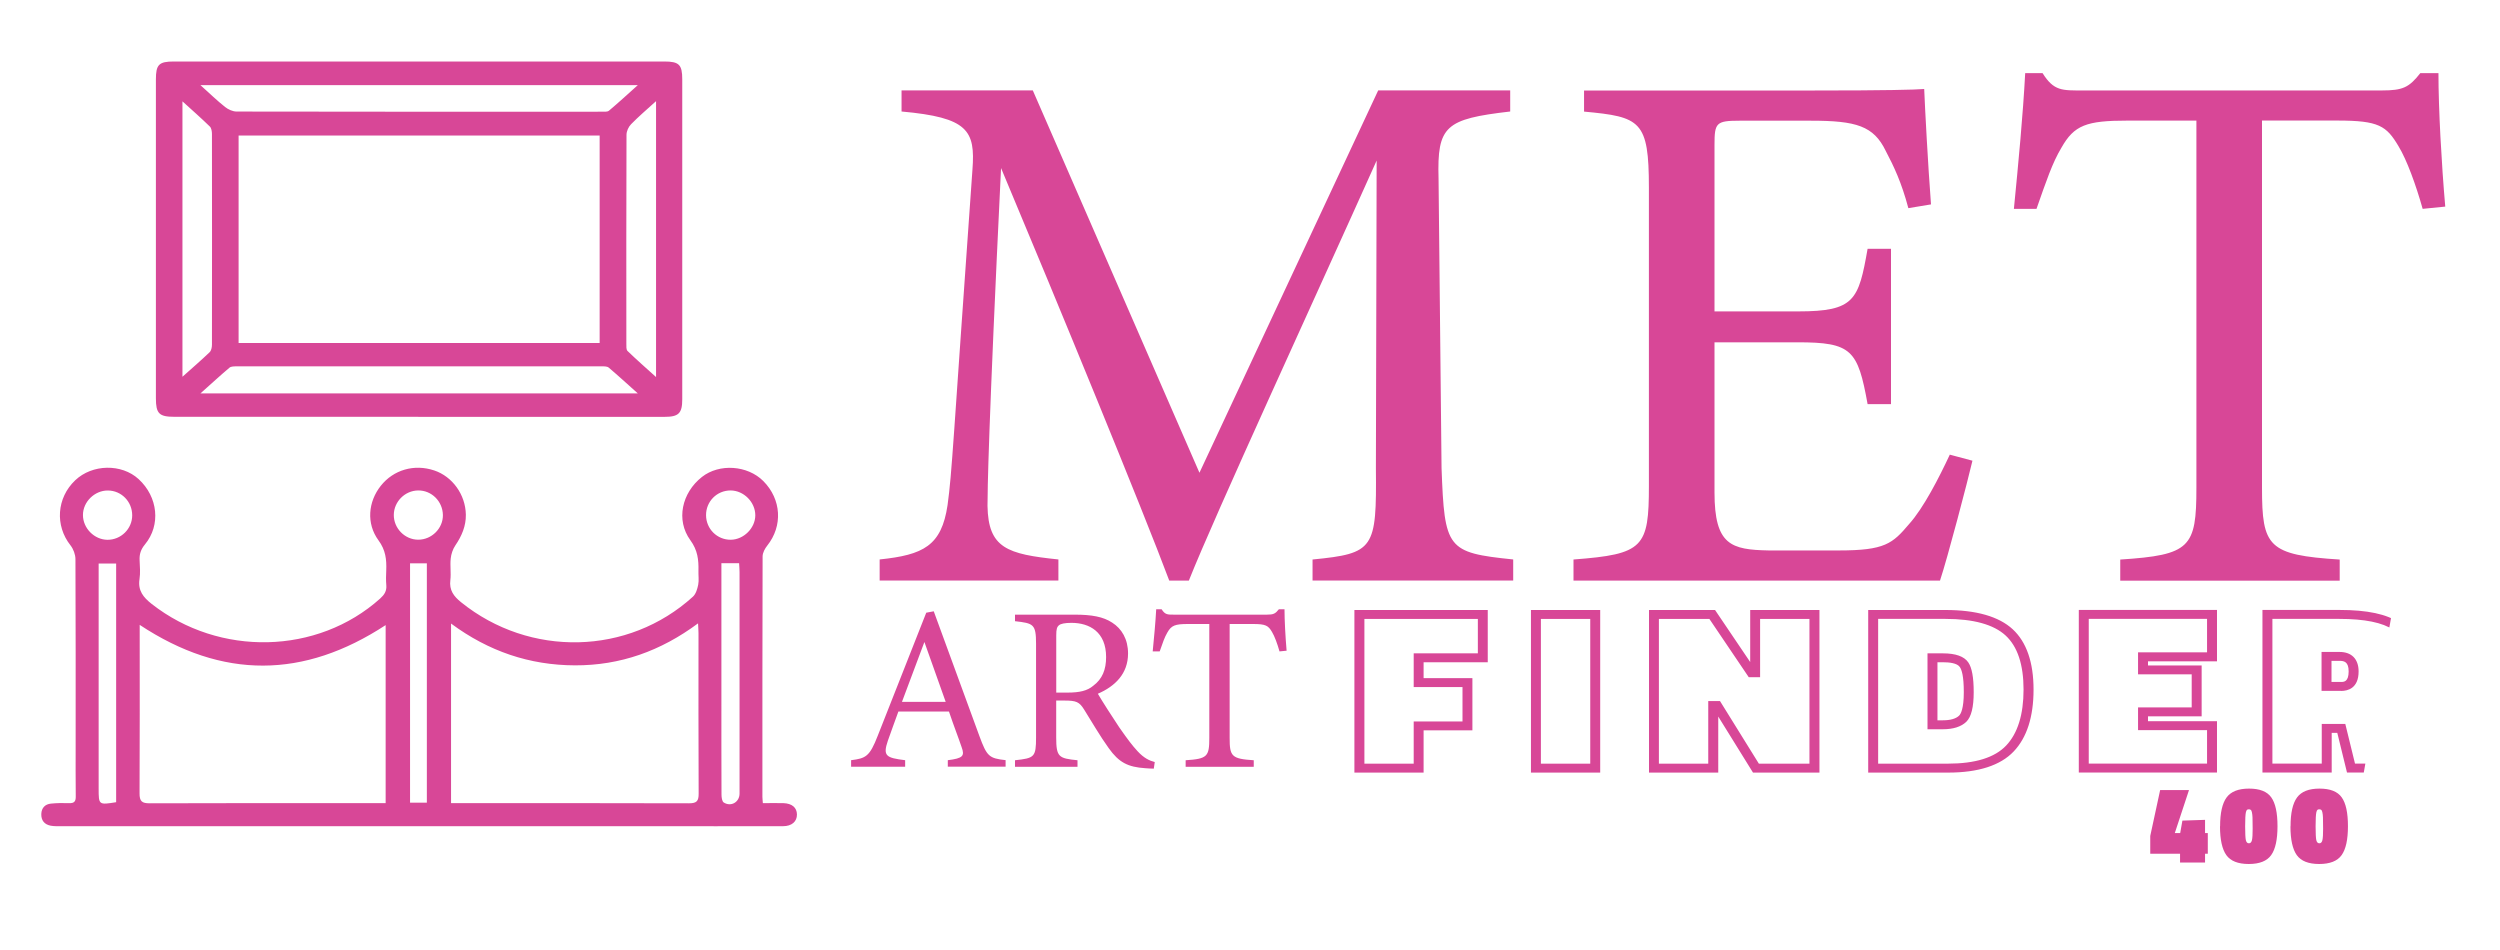
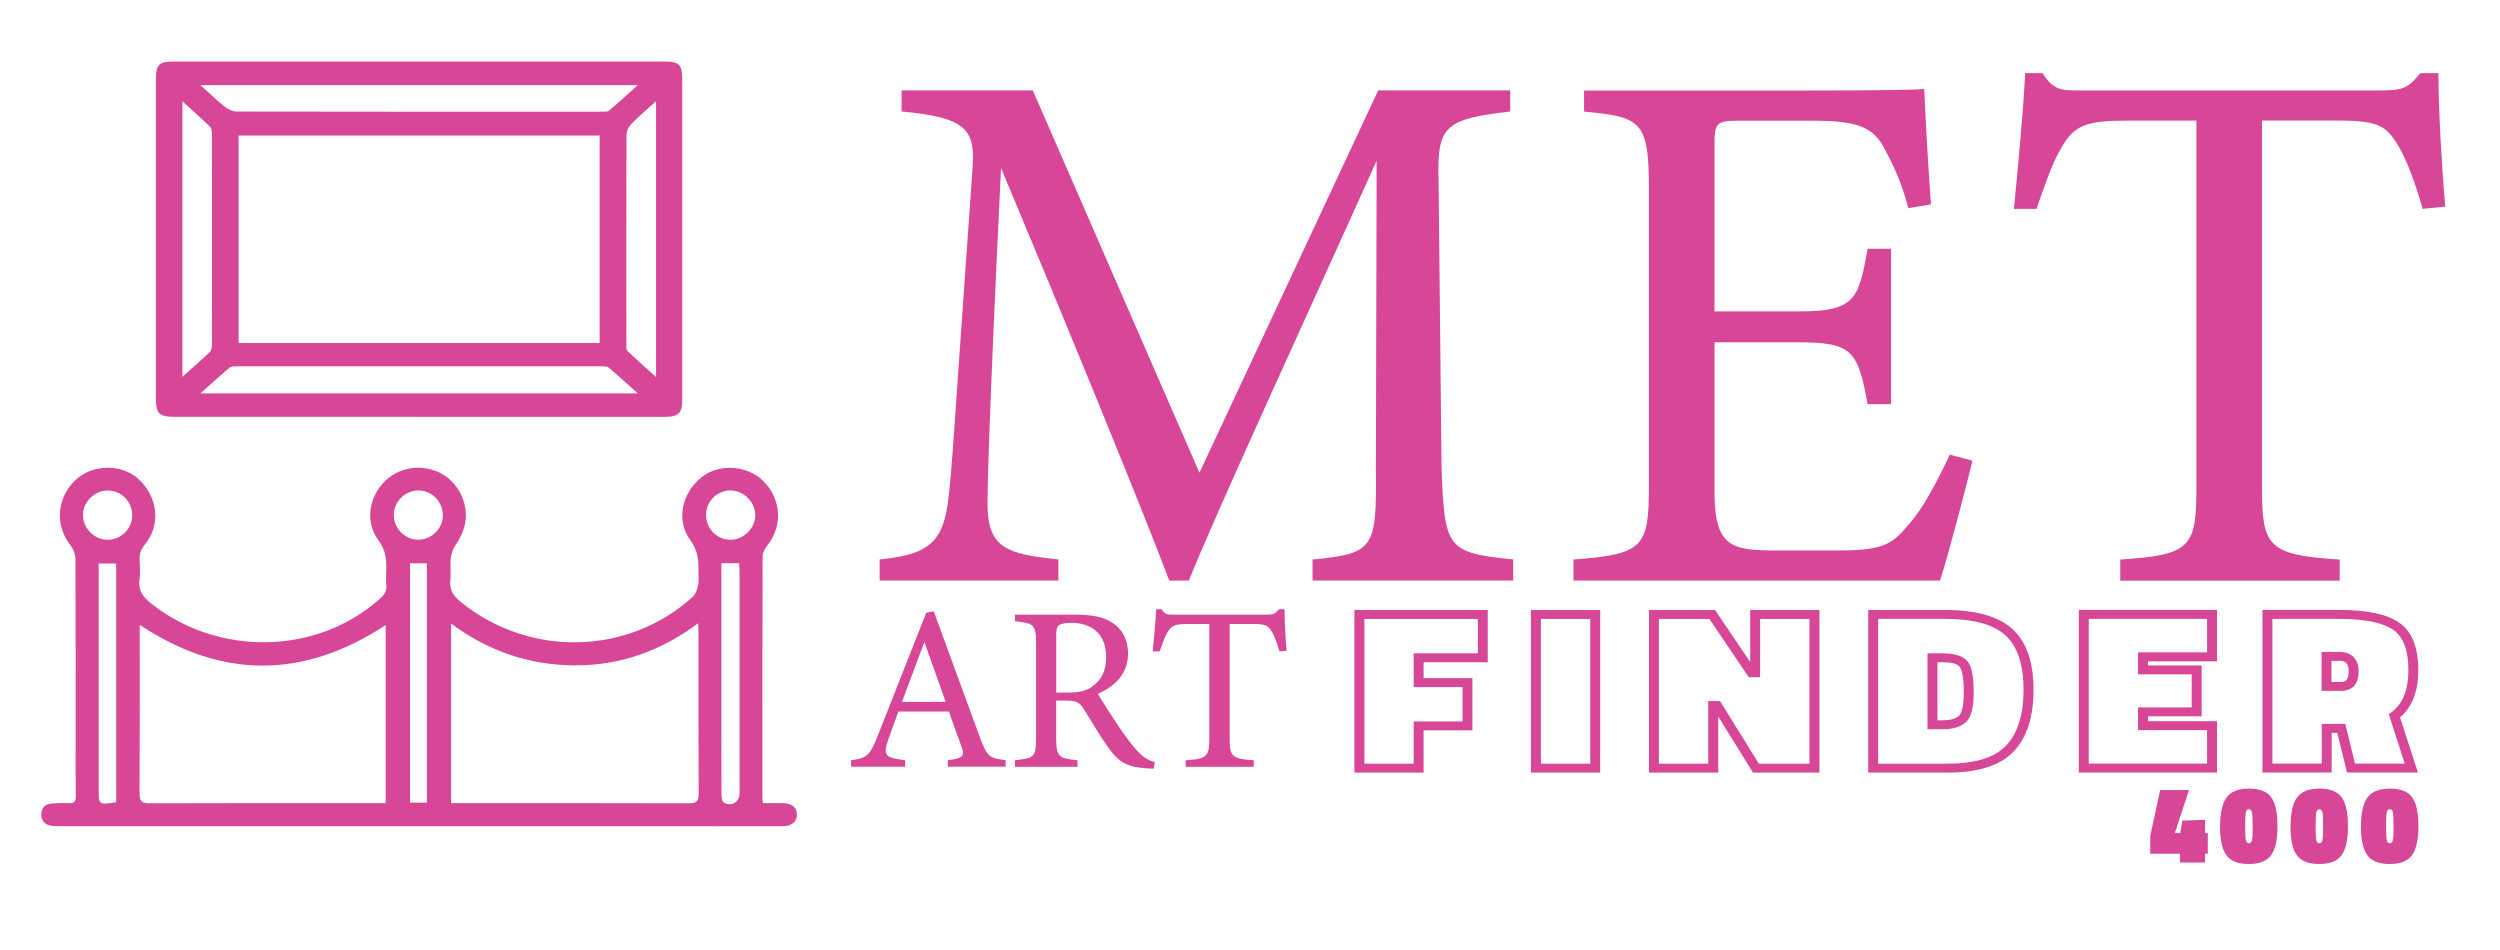
<svg xmlns="http://www.w3.org/2000/svg" id="a" viewBox="0 0 500 190">
  <defs>
    <path id="c" d="M152.61,160.63c1.46,0,2.77-.04,4.08,0,1.72,.06,2.68,.89,2.7,2.26,.02,1.41-1.03,2.35-2.79,2.35-8.98,.02-17.96,0-26.95,0-39.12,0-78.25,0-117.37,0-.71,0-1.44,.03-2.14-.1-1.25-.24-1.92-1.05-1.88-2.34,.04-1.21,.75-1.97,1.94-2.08,1.2-.12,2.42-.13,3.63-.09,1.02,.04,1.34-.36,1.32-1.35-.04-3.42-.02-6.83-.02-10.25,0-12.4,.02-24.79-.04-37.19,0-.93-.41-2.03-.99-2.77-3.13-3.95-2.78-9.48,.95-13.02,3.41-3.24,9.27-3.35,12.67-.23,3.88,3.56,4.48,9.19,1.26,13.08-.81,.98-1.12,1.93-1.06,3.14,.06,1.26,.17,2.56-.02,3.8-.34,2.28,.75,3.62,2.44,4.95,13.55,10.61,33.16,10.16,45.69-1.08,.84-.76,1.34-1.51,1.23-2.69-.09-.98-.05-1.98-.01-2.97,.08-2.15-.12-4.04-1.55-5.98-2.48-3.37-2.06-7.73,.45-10.9,2.55-3.22,6.71-4.42,10.7-3.08,3.62,1.21,6.25,4.82,6.32,8.84,.04,2.27-.82,4.27-2.1,6.15-.51,.75-.84,1.74-.93,2.65-.15,1.42,.1,2.88-.07,4.29-.25,2.01,.66,3.23,2.15,4.43,13.73,11.07,33.43,10.65,46.37-1.12,.59-.54,.88-1.54,1.05-2.38,.18-.9,.02-1.87,.05-2.8,.05-2.19-.15-4.1-1.62-6.11-2.93-4.03-1.71-9.48,2.32-12.65,3.46-2.73,9.12-2.35,12.28,.83,3.62,3.65,3.92,8.96,.78,12.9-.47,.59-.92,1.42-.93,2.14-.05,16.03-.04,32.07-.04,48.1,0,.32,.05,.64,.09,1.27Zm-62.39,0h1.8c15.27,0,30.53-.02,45.79,.03,1.55,0,1.93-.46,1.92-1.95-.06-10.69-.03-21.38-.03-32.07,0-.53-.05-1.06-.09-1.97-7.47,5.55-15.58,8.43-24.62,8.4-9.08-.03-17.27-2.8-24.78-8.36v35.92ZM27.94,124.98c0,.86,0,1.4,0,1.95,0,10.57,.03,21.15-.03,31.72-.01,1.6,.46,2.02,2.04,2.01,15.15-.06,30.3-.03,45.45-.04,.54,0,1.08,0,1.73,0v-35.6c-16.36,10.71-32.61,10.91-49.18-.04Zm-4.71,35.46v-47.74h-3.5v2.24c0,14.27,0,28.54,0,42.81,0,3.24,.02,3.25,3.5,2.69Zm121.05-47.81c0,.83,0,1.49,0,2.14,0,8.38,0,16.75,0,25.13,0,6.34-.01,12.67,.02,19.01,0,.55,.1,1.37,.45,1.59,1.47,.93,3.16-.09,3.16-1.79,0-14.77,0-29.54,0-44.3,0-.58-.06-1.16-.09-1.77h-3.54Zm-58.91,47.91v-47.87h-3.36v47.87h3.36ZM26.44,103.06c0-2.74-2.16-4.95-4.87-4.96-2.64-.02-4.98,2.27-4.98,4.9,0,2.65,2.27,4.94,4.91,4.96,2.7,.01,4.94-2.2,4.94-4.89Zm119.67-4.97c-2.74,0-4.92,2.21-4.9,4.96,.02,2.75,2.23,4.93,4.96,4.9,2.58-.04,4.87-2.32,4.89-4.87,.01-2.65-2.3-4.98-4.95-4.99Zm-62.46,9.85c2.7,0,4.97-2.28,4.93-4.94-.05-2.75-2.27-4.95-4.97-4.91-2.63,.04-4.82,2.24-4.85,4.87-.03,2.7,2.21,4.98,4.89,4.98Zm.01-24.58c-16.26,0-32.52,0-48.78,0-3.06,0-3.69-.64-3.7-3.68,0-21.27,0-42.54,0-63.81,0-2.96,.61-3.57,3.6-3.57,32.68,0,65.37,0,98.05,0,2.99,0,3.62,.62,3.62,3.57,0,21.33,0,42.65,0,63.98,0,2.81-.71,3.52-3.53,3.52-16.42,0-32.85,0-49.27,0Zm36.27-14.77V27.1H47.72v41.5H119.93Zm7.63,10.09c-2.14-1.91-3.95-3.58-5.82-5.16-.32-.27-.93-.25-1.41-.25-24.34-.01-48.69-.01-73.03,0-.48,0-1.09,0-1.41,.27-1.87,1.58-3.67,3.24-5.8,5.14H127.56ZM40.09,17.03c1.88,1.69,3.34,3.11,4.93,4.37,.63,.5,1.53,.91,2.31,.91,24.34,.05,48.69,.04,73.03,.03,.48,0,1.12,.06,1.43-.2,1.86-1.56,3.65-3.21,5.77-5.11H40.09Zm91.12,3.2c-1.86,1.69-3.5,3.08-5,4.62-.51,.52-.91,1.39-.91,2.11-.05,13.94-.04,27.88-.03,41.82,0,.48-.04,1.14,.23,1.41,1.79,1.73,3.66,3.37,5.71,5.22V20.22Zm-94.72,.04v55.08c1.96-1.75,3.74-3.28,5.44-4.91,.33-.32,.46-.98,.46-1.49,.02-14.05,.02-28.09,0-42.14,0-.51-.1-1.19-.42-1.5-1.71-1.67-3.52-3.26-5.48-5.04Zm248.24,134.25h-13.85v-32.52h26.67v10.45h-12.83v3.17h9.76v10.45h-9.76v8.44Zm-11.86-1.79h9.87v-8.44h9.76v-6.88h-9.76v-6.74h12.83v-6.88h-22.69v28.94Zm47.17,1.79h-13.85v-32.52h13.85v32.52Zm-11.86-1.79h9.87v-28.94h-9.87v28.94Zm55.7,1.79h-13.28l-6.95-11.21v11.21h-13.85v-32.52h13.21l7.03,10.41v-10.41h13.85v32.52Zm-12.11-1.79h10.12v-28.94h-9.87v11.65h-2.27l-7.87-11.65h-10.1v28.94h9.87v-12.52h2.35l7.77,12.52Zm37.84,1.79h-15.97v-32.52h15.46c6.14,0,10.66,1.29,13.44,3.85,2.76,2.55,4.17,6.61,4.17,12.07s-1.34,9.6-3.97,12.37c-2.67,2.81-7.09,4.23-13.12,4.23Zm-13.98-1.79h13.98c5.43,0,9.33-1.21,11.61-3.61,2.32-2.44,3.49-6.21,3.49-11.21s-1.21-8.62-3.6-10.82c-2.38-2.19-6.42-3.31-12.01-3.31h-13.47v28.94Zm12.96-6.88h-3.09v-15.18h3.09c2.54,0,4.24,.61,5.06,1.8,.74,1.07,1.09,3.02,1.09,5.97s-.47,4.94-1.49,5.93c-1.05,.99-2.62,1.48-4.67,1.48Zm-1.1-1.79h1.1c1.48,0,2.57-.31,3.22-.92,.35-.34,.95-1.41,.95-4.7s-.43-4.51-.8-5.04c-.54-.79-2.13-.95-3.37-.95h-1.1v11.61Zm55.91,10.45h-27.64v-32.52h27.64v10.27h-13.8v.83h10.73v10.18h-10.73v.97h13.8v10.27Zm-25.65-1.79h23.66v-6.7h-13.8v-4.54h10.73v-6.61h-10.73v-4.4h13.8v-6.7h-23.66v28.94Zm65.84,1.79h-14.19l-1.94-7.93h-1.12v7.93h-13.85v-32.52h15.41c5.56,0,9.47,.83,11.95,2.55,2.53,1.75,3.81,4.93,3.81,9.47,0,4.24-1.23,7.42-3.65,9.45l3.57,11.05Zm-12.58-1.79h9.94l-3.19-9.88,.51-.37c2.27-1.65,3.41-4.49,3.41-8.46s-1.02-6.66-3.04-8.05c-2.09-1.44-5.71-2.18-10.74-2.18h-13.42v28.94h9.87v-7.93h4.71l1.94,7.93Zm-2.79-14.54h-3.91v-7.79h3.6c2.42,0,3.81,1.42,3.81,3.9,0,3.39-2.19,3.9-3.5,3.9Zm-1.92-1.79h1.92c.53,0,1.51,0,1.51-2.11,0-1.95-.94-2.11-1.82-2.11h-1.61v4.22Zm-203.79-20.27v-4.22c12.37-1.21,12.82-2.11,12.67-18.25l.15-61.54c-12.37,27.6-32.28,70.74-37.56,84.01h-3.92c-5.13-13.73-22.17-55.21-33.64-82.51-2.56,52.79-2.71,64.71-2.71,67.57,.15,8.45,3.92,9.65,14.18,10.71v4.22h-35.75v-4.22c8.75-.91,12.37-2.72,13.58-10.86,.91-6.64,1.06-12.07,4.98-67.12,.6-7.84-.91-10.41-14.18-11.61v-4.22h26.25l33.33,76.47,35.75-76.47h26.4v4.22c-12.97,1.51-14.63,2.87-14.33,13.42l.6,57.92c.6,16.14,1.06,16.89,14.33,18.25v4.22h-40.12Zm131.98-23.98c-.91,3.92-4.98,19.46-6.49,23.98h-73.3v-4.22c14.03-1.06,15.08-2.41,15.08-14.78V37.55c0-13.42-1.66-14.18-12.97-15.23v-4.22h46.16c14.18,0,20.06-.15,21.87-.3,.15,3.77,.75,15.08,1.36,23.08l-4.53,.75c-1.36-5.13-2.87-8.3-4.53-11.46-2.41-4.98-5.88-6.03-14.93-6.03h-14.33c-4.68,0-4.98,.45-4.98,4.83V62.28h16.74c11.31,0,12.07-2.26,13.88-12.52h4.68v31.07h-4.68c-1.96-10.86-3.17-12.37-14.03-12.37h-16.59v30.02c0,10.56,3.32,11.46,10.86,11.61h14.03c9.2,0,10.71-1.36,14.03-5.28,2.87-3.17,6.03-9.35,8.14-13.88l4.53,1.21Zm90.04-50.38c-1.36-4.83-3.17-9.8-4.83-12.52-2.41-4.07-3.92-5.13-12.22-5.13h-15.08V97.58c0,11.76,1.21,13.42,15.54,14.33v4.22h-43.89v-4.22c14.03-.91,15.23-2.41,15.23-14.33V24.12h-13.73c-8.3,0-10.71,.91-13.27,5.43-1.81,3.02-3.02,6.64-4.98,12.22h-4.52c.9-9.2,1.81-18.7,2.26-27.15h3.47c2.26,3.62,3.92,3.47,8.14,3.47h59.73c4.22,0,5.43-.6,7.69-3.47h3.62c0,7.09,.6,17.95,1.36,26.7l-4.53,.45ZM189.56,153.35v-1.31c3.04-.38,3.42-.84,2.76-2.62-.61-1.83-1.54-4.17-2.53-7.12h-10.11c-.75,2.11-1.45,3.93-2.11,5.85-1.03,3.04-.37,3.42,3.46,3.89v1.31h-10.81v-1.31c2.95-.38,3.7-.7,5.34-4.92l9.69-24.58,1.5-.28c2.95,8.01,6.18,16.85,9.13,24.95,1.5,4.07,1.92,4.45,5.24,4.82v1.31h-11.56Zm-4.68-24.95c-1.5,4.03-3.09,8.29-4.49,11.98h8.75l-4.26-11.98Zm45.88,25.33c-.61,0-1.12-.05-1.73-.09-3.42-.23-5.24-1.12-7.3-4.03-1.73-2.39-3.42-5.34-4.92-7.72-.94-1.5-1.54-1.78-3.93-1.78h-1.64v7.35c0,3.98,.51,4.21,4.26,4.59v1.31h-12.5v-1.31c3.89-.42,4.21-.61,4.21-4.59v-18.68c0-3.98-.52-4.12-4.21-4.54v-1.31h11.94c3.42,0,5.71,.42,7.49,1.59,1.92,1.22,3.18,3.32,3.18,6.18,0,4.03-2.58,6.55-6.04,8.05,.84,1.45,2.86,4.59,4.26,6.69,1.73,2.48,2.62,3.65,3.7,4.82,1.26,1.36,2.34,1.87,3.42,2.15l-.19,1.31Zm-17.27-15.21c2.43,0,3.98-.37,5.15-1.36,1.83-1.36,2.58-3.23,2.58-5.76,0-5.01-3.32-6.83-6.93-6.83-1.36,0-2.15,.19-2.48,.47-.42,.33-.56,.8-.56,2.01v11.47h2.25Zm42.41-8.24c-.42-1.5-.98-3.04-1.5-3.89-.75-1.26-1.22-1.59-3.79-1.59h-4.68v22.8c0,3.65,.37,4.17,4.82,4.45v1.31h-13.62v-1.31c4.35-.28,4.73-.75,4.73-4.45v-22.8h-4.26c-2.58,0-3.32,.28-4.12,1.69-.56,.94-.94,2.06-1.54,3.79h-1.4c.28-2.86,.56-5.81,.7-8.43h1.08c.7,1.12,1.22,1.08,2.53,1.08h18.54c1.31,0,1.68-.19,2.39-1.08h1.12c0,2.2,.19,5.57,.42,8.29l-1.4,.14Zm180.11,42.23v-1.76h-5.96v-3.56l1.98-9.18h5.77l-2.84,8.6h1.08l.44-2.49,4.53-.15v2.64h.55v4.14h-.55v1.76h-5Zm8.01-7.25c0-2.66,.43-4.58,1.3-5.77,.87-1.18,2.36-1.77,4.49-1.77s3.61,.58,4.44,1.75c.84,1.17,1.25,3.09,1.25,5.77s-.42,4.61-1.27,5.79c-.84,1.18-2.34,1.77-4.48,1.77s-3.63-.59-4.48-1.77c-.84-1.18-1.27-3.1-1.27-5.77Zm6.12-3.29c-.09-.07-.21-.11-.37-.11s-.29,.04-.37,.11c-.09,.07-.16,.24-.22,.48-.1,.44-.15,1.38-.15,2.81s.05,2.36,.14,2.77c.1,.42,.3,.63,.61,.63s.51-.21,.61-.63c.1-.42,.14-1.18,.14-2.28s-.01-1.86-.03-2.29c-.02-.42-.06-.76-.12-1.01-.06-.25-.13-.41-.22-.48Zm7.97,3.29c0-2.66,.43-4.58,1.3-5.77,.87-1.18,2.36-1.77,4.49-1.77s3.61,.58,4.44,1.75c.84,1.17,1.25,3.09,1.25,5.77s-.42,4.61-1.27,5.79c-.84,1.18-2.34,1.77-4.48,1.77s-3.63-.59-4.48-1.77c-.84-1.18-1.27-3.1-1.27-5.77Zm6.12-3.29c-.09-.07-.21-.11-.37-.11s-.29,.04-.37,.11c-.09,.07-.16,.24-.22,.48-.1,.44-.15,1.38-.15,2.81s.05,2.36,.14,2.77c.1,.42,.3,.63,.61,.63s.51-.21,.61-.63c.1-.42,.14-1.18,.14-2.28s-.01-1.86-.03-2.29c-.02-.42-.06-.76-.12-1.01-.06-.25-.13-.41-.22-.48Zm7.97,3.29c0-2.66,.43-4.58,1.3-5.77,.87-1.18,2.36-1.77,4.49-1.77s3.61,.58,4.44,1.75c.84,1.17,1.25,3.09,1.25,5.77s-.42,4.61-1.27,5.79c-.84,1.18-2.34,1.77-4.48,1.77s-3.63-.59-4.48-1.77c-.84-1.18-1.27-3.1-1.27-5.77Zm6.12-3.29c-.09-.07-.21-.11-.37-.11s-.29,.04-.37,.11c-.09,.07-.16,.24-.22,.48-.1,.44-.15,1.38-.15,2.81s.05,2.36,.14,2.77c.1,.42,.3,.63,.61,.63s.51-.21,.61-.63c.1-.42,.14-1.18,.14-2.28s-.01-1.86-.03-2.29c-.02-.42-.06-.76-.12-1.01-.06-.25-.13-.41-.22-.48Z" />
    <clipPath id="logo-clipPath">
      <use href="#c" />
    </clipPath>
  </defs>
  <g clip-path="url(#logo-clipPath)">
    <g>
-       <rect id="b" x="0" y="0" width="500" height="190" fill="#D84797" transform="skewX(-10)" />
-       <animateTransform attributeName="transform" type="translate" from="-500 0" to="500 0" dur="2s" repeatCount="indefinite" />
+       <rect id="b" x="0" y="0" width="800" height="190" fill="#D84797" transform="skewX(-10)" />
+       <animateTransform attributeName="transform" type="translate" from="-500 0" to="500 0" dur="1s" repeatCount="indefinite" />
    </g>
  </g>
</svg>
